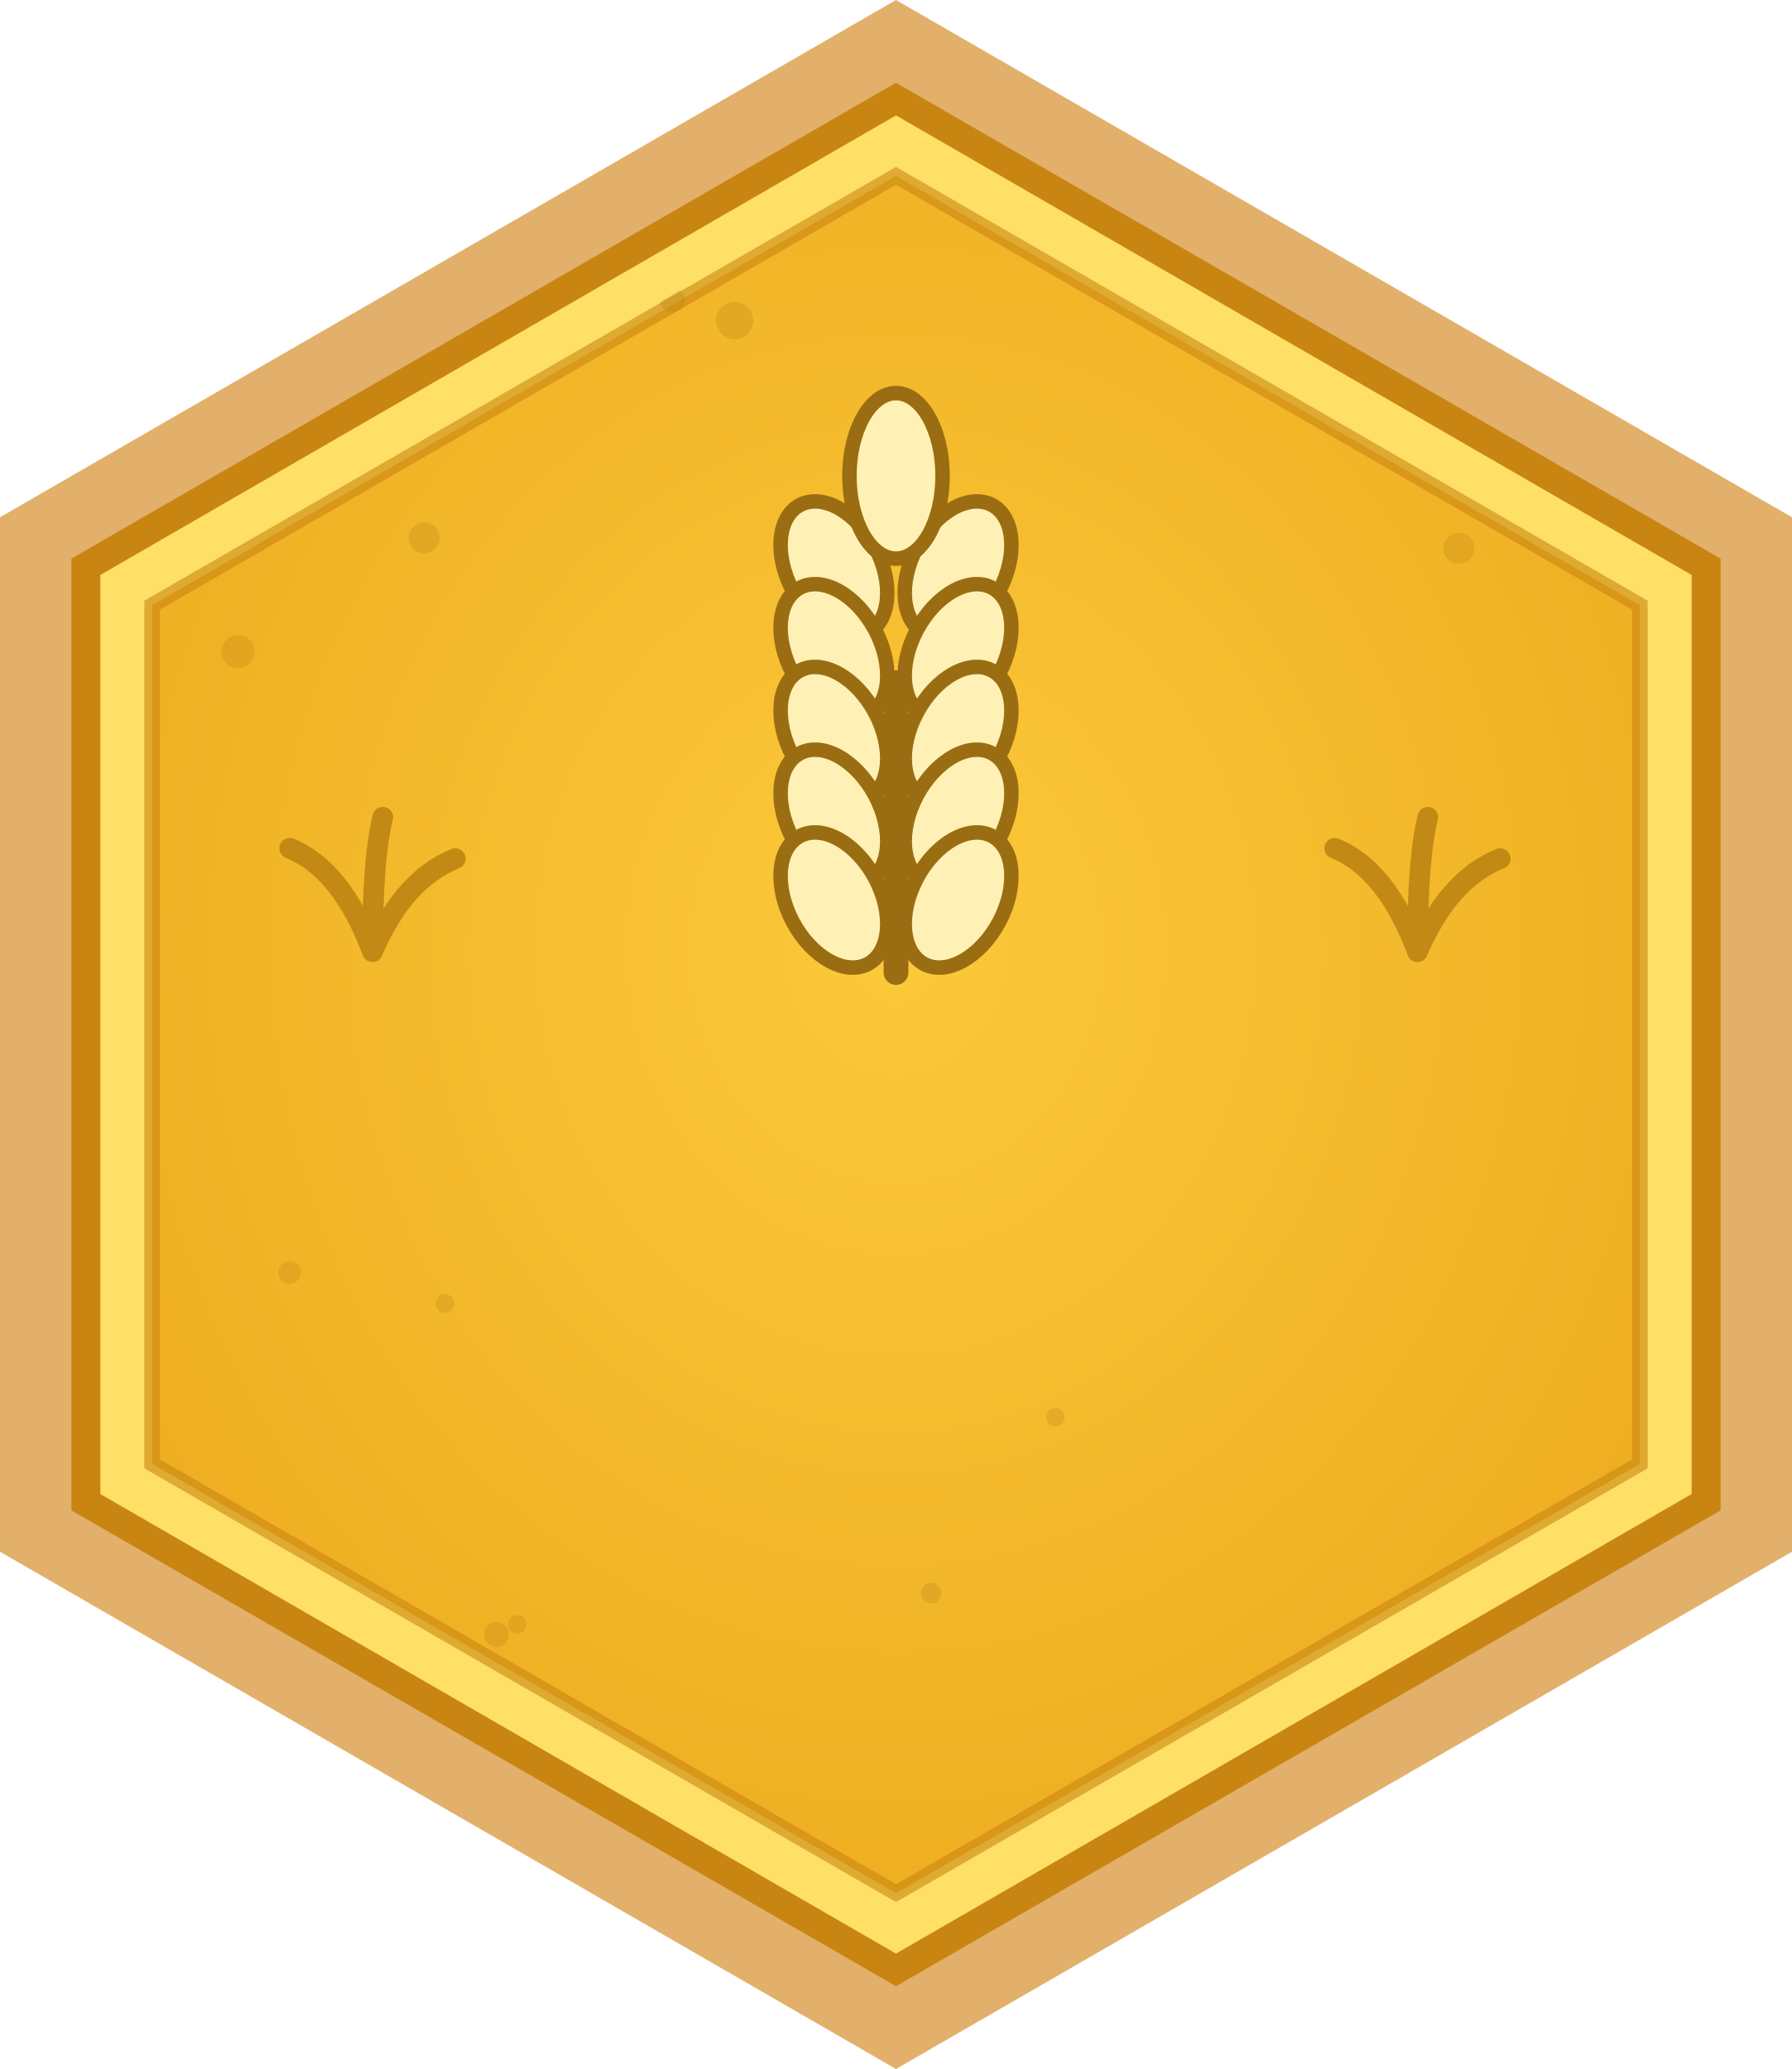
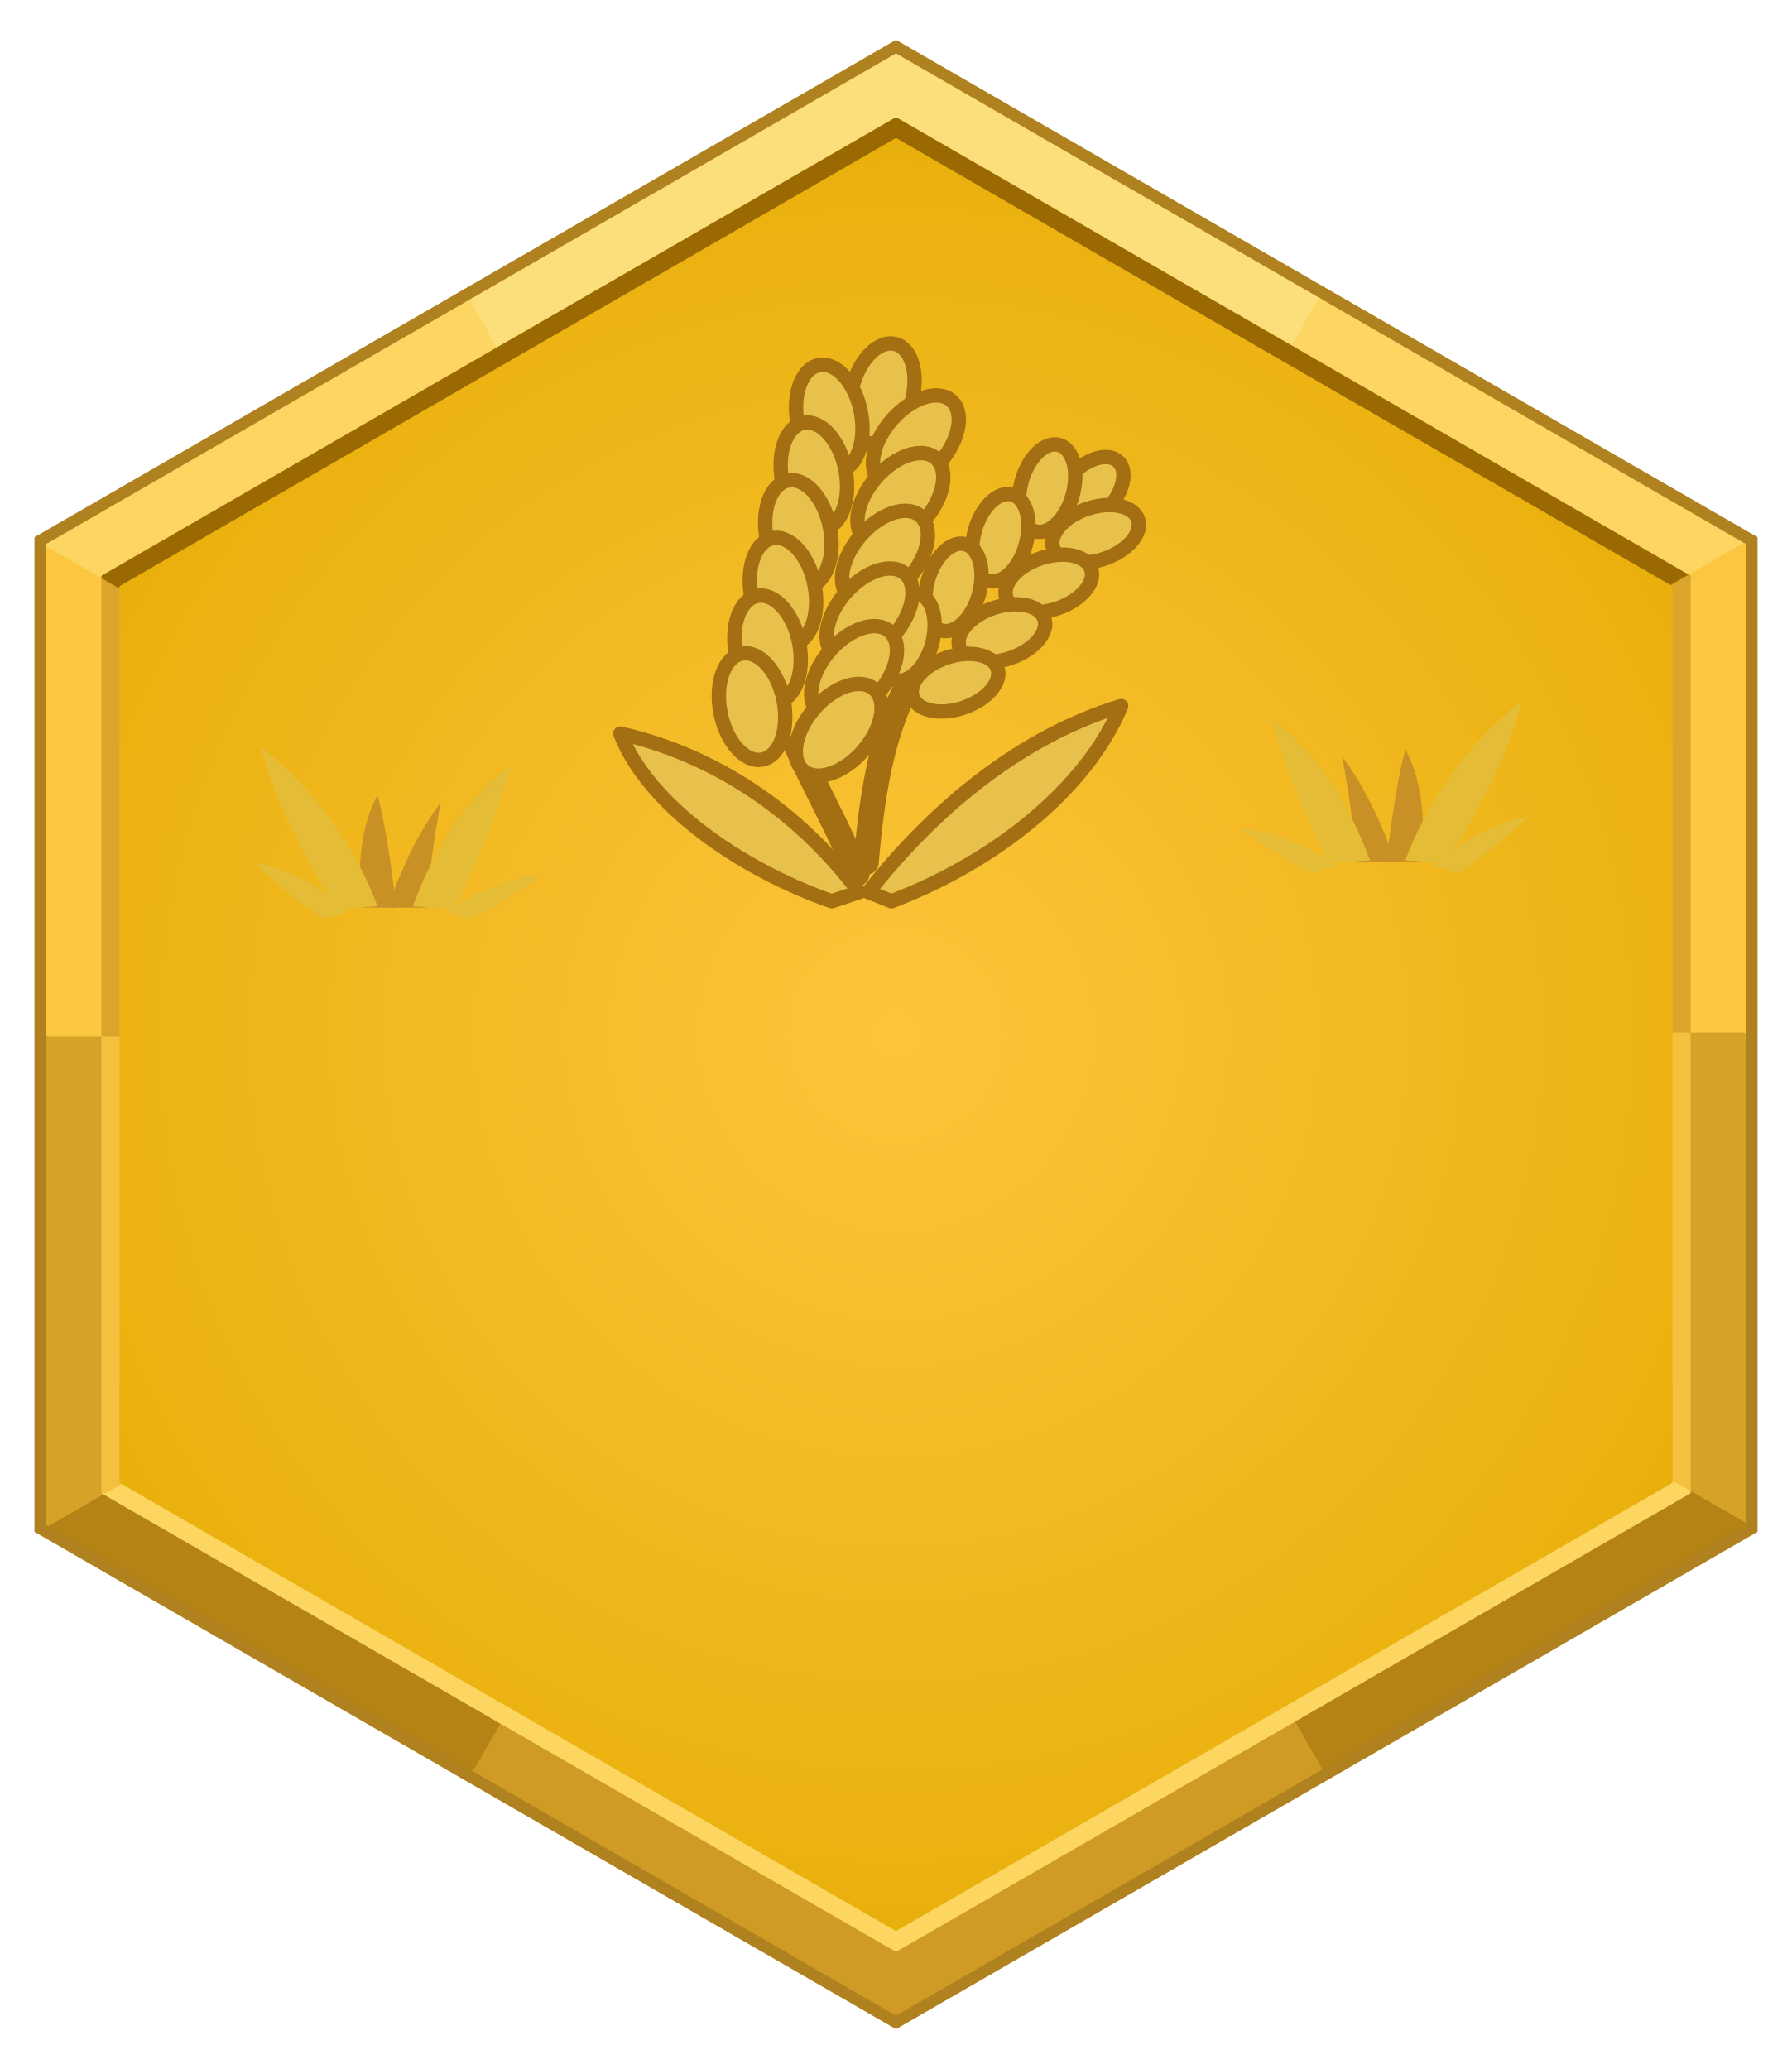
- <svg xmlns="http://www.w3.org/2000/svg" viewBox="0 0 173.2 200" width="173.2" height="200">
+ <svg xmlns="http://www.w3.org/2000/svg" width="173.2" height="200" viewBox="-78 -90.067 156 180.133">
  <defs>
-     <radialGradient id="ga" cx=".5" cy=".45" r=".7">
-       <stop offset="0" stop-color="#fbc93a" />
-       <stop offset="1" stop-color="#eba81c" />
+     <radialGradient id="f" cx="0" cy="0" r="78.1" gradientUnits="userSpaceOnUse">
+       <stop offset="0" stop-color="#fdc43c" />
+       <stop offset="1" stop-color="#e9b00c" />
    </radialGradient>
-     <clipPath id="ca">
-       <polygon points="86.6,16.0 159.3,58.0 159.3,142.0 86.6,184.0 13.9,142.0 13.9,58.0" />
-     </clipPath>
  </defs>
-   <polygon points="86.6,0.0 173.2,50.0 173.2,150.0 86.6,200.0 -0.0,150.0 -0.0,50.0" fill="#e2b06a" />
-   <polygon points="86.6,8.0 166.3,54.0 166.3,146.0 86.6,192.0 6.9,146.0 6.9,54.0" fill="#c98512" />
-   <polygon points="86.6,8.0 166.3,54.0 166.3,146.0 86.6,192.0 6.9,146.0 6.9,54.0" fill="#fde065" clip-path="polygon(0 0,100% 0,0 100%)" opacity=".0" />
-   <polygon points="86.6,10.0 164.5,55.0 164.5,145.0 86.6,190.0 8.7,145.0 8.7,55.0" fill="#fde065" stroke="#c98512" stroke-width="2" />
-   <polygon points="86.6,17.0 158.5,58.5 158.5,141.5 86.6,183.0 14.7,141.5 14.7,58.5" fill="url(#ga)" stroke="#c98512" stroke-width="1.5" stroke-opacity=".6" />
-   <g clip-path="url(#ca)">
-     <g transform="translate(86.6 72) scale(1.0)" stroke="#9a6d12" stroke-width="1.4" stroke-linejoin="round" stroke-linecap="round">
-       <path d="M0,22 V-6" fill="none" stroke-width="2.4" />
-       <ellipse cx="-6" cy="-17" rx="4.5" ry="7" transform="rotate(-28 -6 -17)" fill="#fff0b5" />
-       <ellipse cx="6" cy="-17" rx="4.5" ry="7" transform="rotate(28 6 -17)" fill="#fff0b5" />
-       <ellipse cx="-6" cy="-9" rx="4.5" ry="7" transform="rotate(-28 -6 -9)" fill="#fff0b5" />
-       <ellipse cx="6" cy="-9" rx="4.5" ry="7" transform="rotate(28 6 -9)" fill="#fff0b5" />
-       <ellipse cx="-6" cy="-1" rx="4.5" ry="7" transform="rotate(-28 -6 -1)" fill="#fff0b5" />
-       <ellipse cx="6" cy="-1" rx="4.5" ry="7" transform="rotate(28 6 -1)" fill="#fff0b5" />
-       <ellipse cx="-6" cy="7" rx="4.5" ry="7" transform="rotate(-28 -6 7)" fill="#fff0b5" />
-       <ellipse cx="6" cy="7" rx="4.5" ry="7" transform="rotate(28 6 7)" fill="#fff0b5" />
-       <ellipse cx="-6" cy="15" rx="4.5" ry="7" transform="rotate(-28 -6 15)" fill="#fff0b5" />
-       <ellipse cx="6" cy="15" rx="4.5" ry="7" transform="rotate(28 6 15)" fill="#fff0b5" />
-       <ellipse cx="0" cy="-26" rx="4.5" ry="8" fill="#fff0b5" />
-     </g>
-     <g transform="translate(36 92) scale(1)" fill="none" stroke="#c28a14" stroke-width="2" stroke-linecap="round">
-       <path d="M0,0 Q-3,-8 -8,-10 M0,0 Q0,-9 1,-13 M0,0 Q3,-7 8,-9" />
-     </g>
-     <g transform="translate(137 92) scale(1)" fill="none" stroke="#c28a14" stroke-width="2" stroke-linecap="round">
-       <path d="M0,0 Q-3,-8 -8,-10 M0,0 Q0,-9 1,-13 M0,0 Q3,-7 8,-9" />
-     </g>
-     <circle cx="141" cy="53" r="1.5" fill="#b27a0e" opacity="0.25" />
-     <circle cx="28" cy="123" r="1.1" fill="#b27a0e" opacity="0.25" />
-     <circle cx="50" cy="157" r="0.9" fill="#b27a0e" opacity="0.25" />
-     <circle cx="90" cy="154" r="1.0" fill="#b27a0e" opacity="0.25" />
-     <circle cx="48" cy="158" r="1.2" fill="#b27a0e" opacity="0.25" />
-     <circle cx="115" cy="29" r="1.2" fill="#b27a0e" opacity="0.25" />
-     <circle cx="43" cy="126" r="0.9" fill="#b27a0e" opacity="0.25" />
-     <circle cx="147" cy="28" r="1.5" fill="#b27a0e" opacity="0.25" />
-     <circle cx="23" cy="63" r="1.6" fill="#b27a0e" opacity="0.25" />
-     <circle cx="41" cy="52" r="1.5" fill="#b27a0e" opacity="0.25" />
-     <circle cx="71" cy="31" r="1.8" fill="#b27a0e" opacity="0.25" />
-     <circle cx="40" cy="30" r="1.1" fill="#b27a0e" opacity="0.25" />
-     <circle cx="102" cy="137" r="0.9" fill="#b27a0e" opacity="0.25" />
-     <circle cx="65" cy="29" r="1.2" fill="#b27a0e" opacity="0.25" />
+   <polygon points="0.00,-86.60 75.00,-43.30 75.00,43.30 0.00,86.60 -75.00,43.30 -75.00,-43.30" fill="#b0821f" />
+   <polygon points="0.00,-85.22 36.90,-63.91 34.50,-59.76 0.00,-79.67" fill="#fcdf7b" stroke="#fcdf7b" stroke-width="0.35" stroke-linejoin="round" />
+   <polygon points="36.90,-63.91 73.80,-42.61 69.00,-39.84 34.50,-59.76" fill="#fdd563" stroke="#fdd563" stroke-width="0.35" stroke-linejoin="round" />
+   <polygon points="73.80,-42.61 73.80,0.00 69.00,0.00 69.00,-39.84" fill="#fdc641" stroke="#fdc641" stroke-width="0.35" stroke-linejoin="round" />
+   <polygon points="73.80,0.00 73.80,42.61 69.00,39.84 69.00,0.00" fill="#d6a228" stroke="#d6a228" stroke-width="0.35" stroke-linejoin="round" />
+   <polygon points="73.80,42.61 36.90,63.91 34.50,59.76 69.00,39.84" fill="#b58215" stroke="#b58215" stroke-width="0.35" stroke-linejoin="round" />
+   <polygon points="36.90,63.91 0.00,85.22 0.00,79.67 34.50,59.76" fill="#cf9b25" stroke="#cf9b25" stroke-width="0.35" stroke-linejoin="round" />
+   <polygon points="0.00,85.22 -36.90,63.91 -34.50,59.76 0.00,79.67" fill="#cf9b25" stroke="#cf9b25" stroke-width="0.35" stroke-linejoin="round" />
+   <polygon points="-36.90,63.91 -73.80,42.61 -69.00,39.84 -34.50,59.76" fill="#b58215" stroke="#b58215" stroke-width="0.35" stroke-linejoin="round" />
+   <polygon points="-73.80,42.61 -73.80,0.00 -69.00,0.00 -69.00,39.84" fill="#d6a228" stroke="#d6a228" stroke-width="0.35" stroke-linejoin="round" />
+   <polygon points="-73.80,0.00 -73.80,-42.61 -69.00,-39.84 -69.00,0.00" fill="#fdc641" stroke="#fdc641" stroke-width="0.35" stroke-linejoin="round" />
+   <polygon points="-73.80,-42.61 -36.90,-63.91 -34.50,-59.76 -69.00,-39.84" fill="#fdd563" stroke="#fdd563" stroke-width="0.35" stroke-linejoin="round" />
+   <polygon points="-36.90,-63.91 0.00,-85.22 0.00,-79.67 -34.50,-59.76" fill="#fcdf7b" stroke="#fcdf7b" stroke-width="0.35" stroke-linejoin="round" />
+   <polygon points="0.00,-79.67 34.50,-59.76 33.80,-58.54 0.00,-78.06" fill="#9b6902" stroke="#9b6902" stroke-width="0.35" stroke-linejoin="round" />
+   <polygon points="34.50,-59.76 69.00,-39.84 67.60,-39.03 33.80,-58.54" fill="#9b6902" stroke="#9b6902" stroke-width="0.35" stroke-linejoin="round" />
+   <polygon points="69.00,-39.84 69.00,0.00 67.60,0.00 67.60,-39.03" fill="#dba52b" stroke="#dba52b" stroke-width="0.35" stroke-linejoin="round" />
+   <polygon points="69.00,0.00 69.00,39.84 67.60,39.03 67.60,0.00" fill="#f5bf3f" stroke="#f5bf3f" stroke-width="0.35" stroke-linejoin="round" />
+   <polygon points="69.00,39.84 34.50,59.76 33.80,58.54 67.60,39.03" fill="#fcd660" stroke="#fcd660" stroke-width="0.35" stroke-linejoin="round" />
+   <polygon points="34.50,59.76 0.00,79.67 0.00,78.06 33.80,58.54" fill="#fcd660" stroke="#fcd660" stroke-width="0.35" stroke-linejoin="round" />
+   <polygon points="0.00,79.67 -34.50,59.76 -33.80,58.54 0.00,78.06" fill="#fcd660" stroke="#fcd660" stroke-width="0.35" stroke-linejoin="round" />
+   <polygon points="-34.50,59.76 -69.00,39.84 -67.60,39.03 -33.80,58.54" fill="#fcd660" stroke="#fcd660" stroke-width="0.35" stroke-linejoin="round" />
+   <polygon points="-69.00,39.84 -69.00,0.00 -67.60,0.00 -67.60,39.03" fill="#f5bf3f" stroke="#f5bf3f" stroke-width="0.35" stroke-linejoin="round" />
+   <polygon points="-69.00,0.00 -69.00,-39.84 -67.60,-39.03 -67.60,0.00" fill="#dba52b" stroke="#dba52b" stroke-width="0.35" stroke-linejoin="round" />
+   <polygon points="-69.00,-39.84 -34.50,-59.76 -33.80,-58.54 -67.60,-39.03" fill="#9b6902" stroke="#9b6902" stroke-width="0.35" stroke-linejoin="round" />
+   <polygon points="-34.50,-59.76 0.00,-79.67 0.00,-78.06 -33.80,-58.54" fill="#9b6902" stroke="#9b6902" stroke-width="0.35" stroke-linejoin="round" />
+   <polygon points="0.00,-78.06 67.60,-39.03 67.60,39.03 0.00,78.06 -67.60,39.03 -67.60,-39.03" fill="url(#f)" />
+   <path d="M-2.6 -15 C-2 -22 -1 -27 1.6 -31.5" fill="none" stroke="#a46f12" stroke-width="2.2" stroke-linecap="round" />
+   <g fill="#e8c04c" stroke="#a46f12" stroke-width="1.25">
+     <ellipse cx="16.80" cy="-47.20" rx="2.185" ry="3.705" transform="rotate(43.4 16.80 -47.20)" />
+     <ellipse cx="17.38" cy="-43.59" rx="2.3" ry="3.9" transform="rotate(71.4 17.38 -43.59)" />
+     <ellipse cx="13.16" cy="-47.57" rx="2.3" ry="3.9" transform="rotate(15.4 13.16 -47.57)" />
+     <ellipse cx="13.30" cy="-39.27" rx="2.3" ry="3.9" transform="rotate(71.4 13.30 -39.27)" />
+     <ellipse cx="9.08" cy="-43.25" rx="2.3" ry="3.9" transform="rotate(15.4 9.08 -43.25)" />
+     <ellipse cx="9.22" cy="-34.95" rx="2.3" ry="3.9" transform="rotate(71.4 9.22 -34.95)" />
+     <ellipse cx="5.00" cy="-38.93" rx="2.3" ry="3.9" transform="rotate(15.4 5.00 -38.93)" />
+     <ellipse cx="5.14" cy="-30.63" rx="2.3" ry="3.9" transform="rotate(71.4 5.14 -30.63)" />
+     <ellipse cx="0.92" cy="-34.61" rx="2.3" ry="3.9" transform="rotate(15.4 0.92 -34.61)" />
+   </g>
+   <path d="M-3.4 -14 C-5 -18 -7 -21.4 -8.6 -25" fill="none" stroke="#a46f12" stroke-width="2.2" stroke-linecap="round" />
+   <g fill="#e8c04c" stroke="#a46f12" stroke-width="1.25">
+     <ellipse cx="-1.20" cy="-55.80" rx="2.66" ry="4.465" transform="rotate(15.0 -1.20 -55.80)" />
+     <ellipse cx="1.73" cy="-51.65" rx="2.8" ry="4.7" transform="rotate(41.0 1.73 -51.65)" />
+     <ellipse cx="-5.81" cy="-53.67" rx="2.8" ry="4.7" transform="rotate(-11.0 -5.81 -53.67)" />
+     <ellipse cx="0.38" cy="-46.63" rx="2.8" ry="4.7" transform="rotate(41.0 0.38 -46.63)" />
+     <ellipse cx="-7.15" cy="-48.64" rx="2.8" ry="4.7" transform="rotate(-11.0 -7.15 -48.64)" />
+     <ellipse cx="-0.96" cy="-41.60" rx="2.8" ry="4.7" transform="rotate(41.0 -0.96 -41.60)" />
+     <ellipse cx="-8.50" cy="-43.62" rx="2.8" ry="4.7" transform="rotate(-11.0 -8.50 -43.62)" />
+     <ellipse cx="-2.30" cy="-36.58" rx="2.8" ry="4.7" transform="rotate(41.0 -2.30 -36.58)" />
+     <ellipse cx="-9.84" cy="-38.60" rx="2.8" ry="4.7" transform="rotate(-11.0 -9.84 -38.60)" />
+     <ellipse cx="-3.65" cy="-31.56" rx="2.8" ry="4.7" transform="rotate(41.0 -3.65 -31.56)" />
+     <ellipse cx="-11.18" cy="-33.57" rx="2.8" ry="4.7" transform="rotate(-11.0 -11.18 -33.57)" />
+     <ellipse cx="-4.99" cy="-26.53" rx="2.8" ry="4.7" transform="rotate(41.0 -4.99 -26.53)" />
+     <ellipse cx="-12.53" cy="-28.55" rx="2.8" ry="4.7" transform="rotate(-11.0 -12.53 -28.55)" />
+   </g>
+   <g fill="#e8c04c" stroke="#a46f12" stroke-width="1.25" stroke-linejoin="round">
+     <path d="M-3.2 -12.4 C-8.6 -19.6 -16 -24.4 -24 -26.2 C-21.6 -20 -13.6 -14.4 -5.6 -11.6 Z" />
+     <path d="M-2.4 -12.4 C3.4 -19.8 11 -26 19.6 -28.6 C16.6 -21.4 8.6 -15 -0.4 -11.6 Z" />
+   </g>
+   <g transform="translate(-43.6 -11.6) scale(1.1 1.1)">
+     <path fill="#c99026" d="M-2.6 0.5 C-3.1 -3 -2.6 -6.2 -1.4 -8.4 C-0.7 -5.8 -0.3 -2.6 0.1 0.5 Z" />
+     <path fill="#c99026" d="M-0.6 0.5 C0.5 -2.6 1.9 -5.6 3.6 -7.8 C3.1 -5.1 2.7 -2.5 2.5 0.5 Z" />
+     <path fill="#e4bc35" d="M-1.4 0.4 C-3 -4 -6.2 -8.8 -10.6 -12.2 C-9.6 -8 -7.2 -3.4 -4.6 0.6 Z" />
+     <path fill="#e4bc35" d="M1.4 0.4 C3 -4 5.6 -8.2 9.2 -10.8 C8.2 -7.2 6.6 -3 4.6 0.6 Z" />
+     <path fill="#e4bc35" d="M-3.6 0.8 C-6 -1.3 -8.6 -2.6 -11.2 -3.1 C-9.2 -1.2 -7.2 0.4 -5.6 1.4 Z" />
+     <path fill="#e4bc35" d="M4 0.8 C6.6 -0.9 9.2 -1.9 11.6 -2.1 C9.6 -0.6 7.6 0.6 6 1.4 Z" />
+   </g>
+   <g transform="translate(42.8 -15.6) scale(-1.1 1.1)">
+     <path fill="#c99026" d="M-2.6 0.5 C-3.1 -3 -2.6 -6.2 -1.4 -8.4 C-0.7 -5.8 -0.3 -2.6 0.1 0.5 Z" />
+     <path fill="#c99026" d="M-0.6 0.5 C0.5 -2.6 1.9 -5.6 3.6 -7.8 C3.1 -5.1 2.7 -2.5 2.5 0.5 Z" />
+     <path fill="#e4bc35" d="M-1.4 0.4 C-3 -4 -6.2 -8.8 -10.6 -12.2 C-9.6 -8 -7.2 -3.4 -4.6 0.6 Z" />
+     <path fill="#e4bc35" d="M1.4 0.4 C3 -4 5.6 -8.2 9.2 -10.8 C8.2 -7.2 6.6 -3 4.6 0.6 Z" />
+     <path fill="#e4bc35" d="M-3.6 0.8 C-6 -1.3 -8.6 -2.6 -11.2 -3.1 C-9.2 -1.2 -7.2 0.4 -5.6 1.4 Z" />
+     <path fill="#e4bc35" d="M4 0.8 C6.6 -0.9 9.2 -1.9 11.6 -2.1 C9.6 -0.6 7.6 0.6 6 1.4 Z" />
  </g>
</svg>
